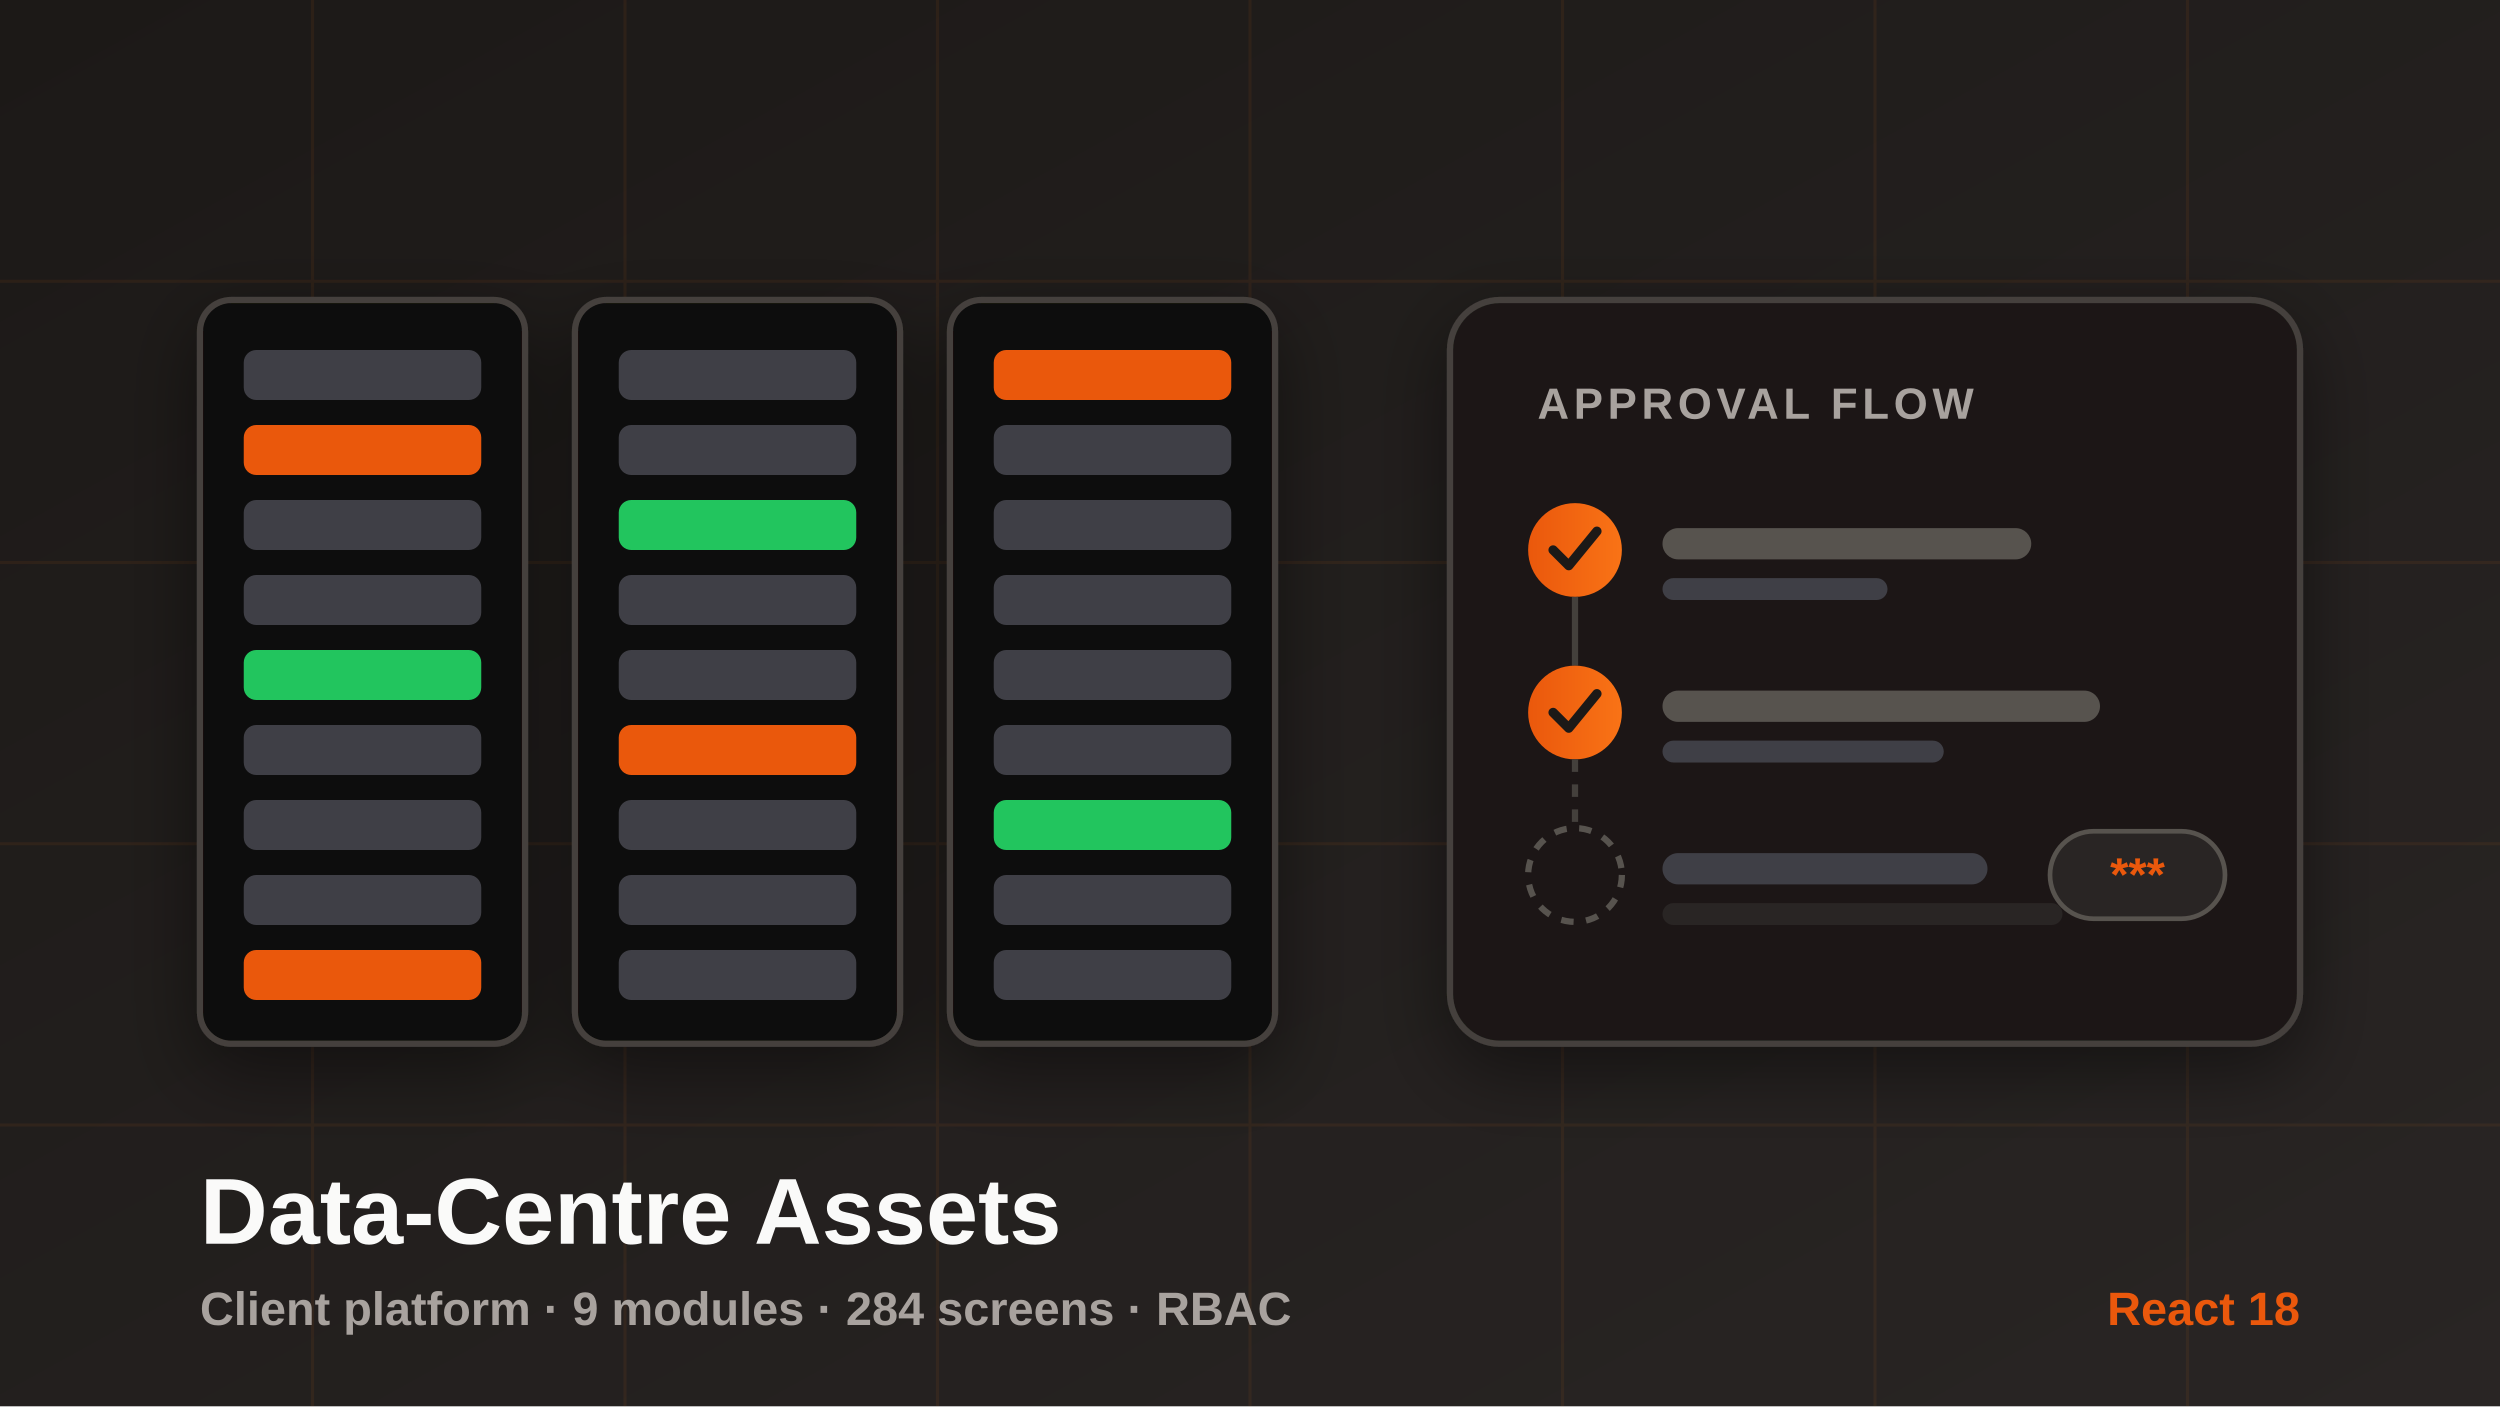
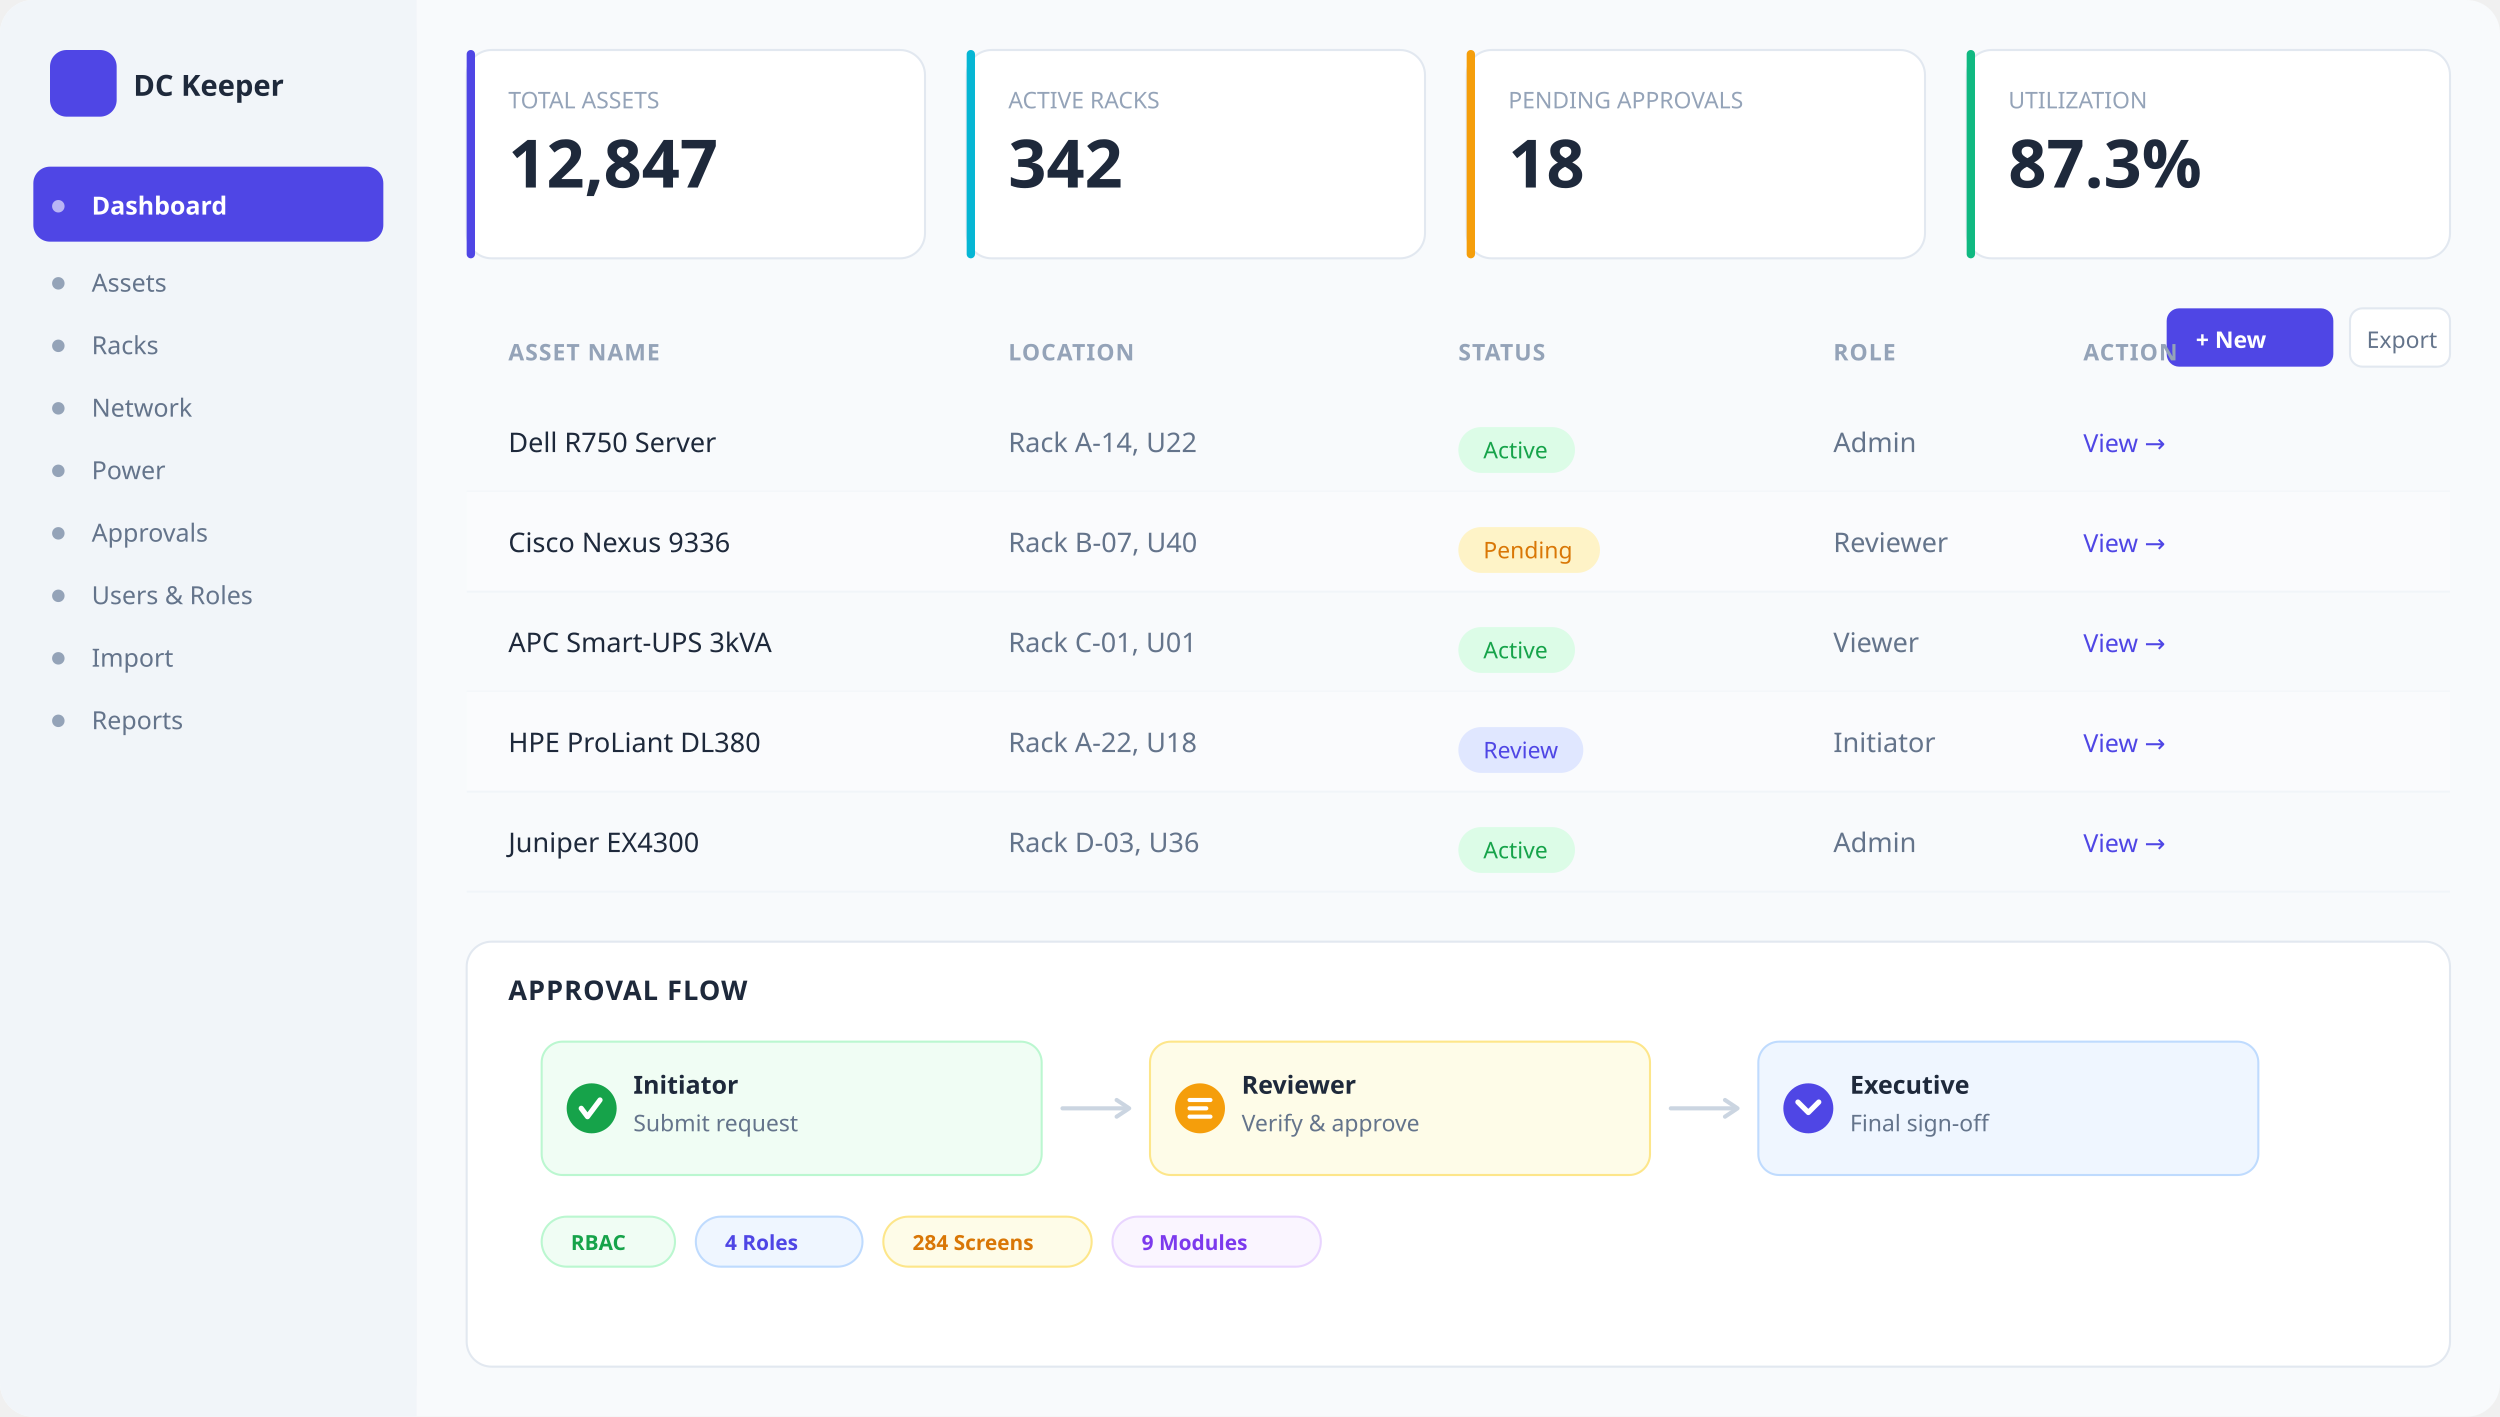
- <svg xmlns="http://www.w3.org/2000/svg" width="800" height="450" viewBox="0 0 800 450" role="img" aria-label="Data-centre asset management platform with a three-stage approval flow">
-   <defs>
-     <linearGradient id="dcbg" x1="0" y1="0" x2="1" y2="1">
-       <stop offset="0" stop-color="#1c1917" />
-       <stop offset="1" stop-color="#292524" />
-     </linearGradient>
-     <linearGradient id="dcaccent" x1="0" y1="0" x2="1" y2="0">
-       <stop offset="0" stop-color="#ea580c" />
-       <stop offset="1" stop-color="#f97316" />
-     </linearGradient>
-     <filter id="dcsoft" x="-20%" y="-20%" width="140%" height="140%">
-       <feDropShadow dx="0" dy="8" stdDeviation="12" flood-color="#000000" flood-opacity="0.45" />
-     </filter>
-   </defs>
-   <rect width="800" height="450" fill="url(#dcbg)" />
-   <g stroke="#f97316" stroke-width="1" opacity="0.07">
-     <path d="M0 90 H800 M0 180 H800 M0 270 H800 M0 360 H800" />
-     <path d="M100 0 V450 M200 0 V450 M300 0 V450 M400 0 V450 M500 0 V450 M600 0 V450 M700 0 V450" />
-   </g>
-   <g filter="url(#dcsoft)">
-     <rect x="64" y="96" width="104" height="238" rx="10" fill="#0c0a09" stroke="#44403c" stroke-width="2" />
-     <rect x="184" y="96" width="104" height="238" rx="10" fill="#0c0a09" stroke="#44403c" stroke-width="2" />
-     <rect x="304" y="96" width="104" height="238" rx="10" fill="#0c0a09" stroke="#44403c" stroke-width="2" />
-   </g>
-   <g>
-     <rect x="78" y="112" width="76" height="16" rx="4" fill="#3f3f46" />
-     <rect x="78" y="136" width="76" height="16" rx="4" fill="#ea580c" />
-     <rect x="78" y="160" width="76" height="16" rx="4" fill="#3f3f46" />
-     <rect x="78" y="184" width="76" height="16" rx="4" fill="#3f3f46" />
-     <rect x="78" y="208" width="76" height="16" rx="4" fill="#22c55e" />
-     <rect x="78" y="232" width="76" height="16" rx="4" fill="#3f3f46" />
-     <rect x="78" y="256" width="76" height="16" rx="4" fill="#3f3f46" />
-     <rect x="78" y="280" width="76" height="16" rx="4" fill="#3f3f46" />
-     <rect x="78" y="304" width="76" height="16" rx="4" fill="#ea580c" />
-     <rect x="198" y="112" width="76" height="16" rx="4" fill="#3f3f46" />
-     <rect x="198" y="136" width="76" height="16" rx="4" fill="#3f3f46" />
-     <rect x="198" y="160" width="76" height="16" rx="4" fill="#22c55e" />
-     <rect x="198" y="184" width="76" height="16" rx="4" fill="#3f3f46" />
-     <rect x="198" y="208" width="76" height="16" rx="4" fill="#3f3f46" />
-     <rect x="198" y="232" width="76" height="16" rx="4" fill="#ea580c" />
-     <rect x="198" y="256" width="76" height="16" rx="4" fill="#3f3f46" />
-     <rect x="198" y="280" width="76" height="16" rx="4" fill="#3f3f46" />
-     <rect x="198" y="304" width="76" height="16" rx="4" fill="#3f3f46" />
-     <rect x="318" y="112" width="76" height="16" rx="4" fill="#ea580c" />
-     <rect x="318" y="136" width="76" height="16" rx="4" fill="#3f3f46" />
-     <rect x="318" y="160" width="76" height="16" rx="4" fill="#3f3f46" />
-     <rect x="318" y="184" width="76" height="16" rx="4" fill="#3f3f46" />
-     <rect x="318" y="208" width="76" height="16" rx="4" fill="#3f3f46" />
-     <rect x="318" y="232" width="76" height="16" rx="4" fill="#3f3f46" />
-     <rect x="318" y="256" width="76" height="16" rx="4" fill="#22c55e" />
-     <rect x="318" y="280" width="76" height="16" rx="4" fill="#3f3f46" />
-     <rect x="318" y="304" width="76" height="16" rx="4" fill="#3f3f46" />
-   </g>
-   <g filter="url(#dcsoft)">
-     <rect x="464" y="96" width="272" height="238" rx="16" fill="#1c1917" stroke="#44403c" stroke-width="2" />
-   </g>
-   <text x="492" y="134" font-family="Outfit, Arial, sans-serif" font-size="14" font-weight="800" fill="#a8a29e" letter-spacing="1.5">APPROVAL FLOW</text>
-   <circle cx="504" cy="176" r="15" fill="url(#dcaccent)" />
-   <path d="M497 176 l5 5 l9 -11" stroke="#1c1917" stroke-width="3" fill="none" stroke-linecap="round" stroke-linejoin="round" />
-   <rect x="532" y="169" width="118" height="10" rx="5" fill="#57534e" />
-   <rect x="532" y="185" width="72" height="7" rx="3.5" fill="#3f3f46" />
-   <path d="M504 191 V213" stroke="#44403c" stroke-width="2" />
-   <circle cx="504" cy="228" r="15" fill="url(#dcaccent)" />
-   <path d="M497 228 l5 5 l9 -11" stroke="#1c1917" stroke-width="3" fill="none" stroke-linecap="round" stroke-linejoin="round" />
-   <rect x="532" y="221" width="140" height="10" rx="5" fill="#57534e" />
-   <rect x="532" y="237" width="90" height="7" rx="3.5" fill="#3f3f46" />
-   <path d="M504 243 V265" stroke="#44403c" stroke-width="2" stroke-dasharray="4 4" />
-   <circle cx="504" cy="280" r="15" fill="none" stroke="#57534e" stroke-width="2" stroke-dasharray="4 4" />
-   <rect x="532" y="273" width="104" height="10" rx="5" fill="#3f3f46" />
-   <rect x="532" y="289" width="128" height="7" rx="3.5" fill="#292524" />
-   <rect x="656" y="266" width="56" height="28" rx="14" fill="#292524" stroke="#57534e" stroke-width="1.5" />
-   <text x="684" y="285" text-anchor="middle" font-family="Outfit, Arial, sans-serif" font-size="15" font-weight="800" fill="#ea580c">***</text>
-   <text x="64" y="398" font-family="Outfit, Arial, sans-serif" font-size="30" font-weight="800" fill="#fafaf9">Data-Centre Assets</text>
-   <text x="64" y="424" font-family="Outfit, Arial, sans-serif" font-size="15" font-weight="600" fill="#a8a29e">Client platform · 9 modules · 284 screens · RBAC</text>
-   <text x="736" y="424" text-anchor="end" font-family="Outfit, Arial, sans-serif" font-size="15" font-weight="700" fill="#ea580c">React 18</text>
+ <svg xmlns="http://www.w3.org/2000/svg" viewBox="0 0 1200 680" fill="none" role="img" aria-label="Data-centre asset management dashboard with approval flow">
+   <rect width="1200" height="680" rx="16" fill="#f8fafc" />
+   <rect x="0" y="0" width="200" height="680" rx="16" fill="#f1f5f9" />
+   <rect x="16" y="0" width="184" height="680" fill="#f1f5f9" />
+   <rect x="24" y="24" width="32" height="32" rx="8" fill="#4f46e5" />
+   <text x="64" y="46" font-family="system-ui,sans-serif" font-size="14" font-weight="700" fill="#1e293b">DC Keeper</text>
+   <rect x="16" y="80" width="168" height="36" rx="8" fill="#4f46e5" />
+   <text x="44" y="103" font-family="system-ui,sans-serif" font-size="12" font-weight="600" fill="white">Dashboard</text>
+   <circle cx="28" cy="99" r="3" fill="white" opacity="0.6" />
+   <circle cx="28" cy="136" r="3" fill="#94a3b8" />
+   <text x="44" y="140" font-family="system-ui,sans-serif" font-size="12" fill="#64748b">Assets</text>
+   <circle cx="28" cy="166" r="3" fill="#94a3b8" />
+   <text x="44" y="170" font-family="system-ui,sans-serif" font-size="12" fill="#64748b">Racks</text>
+   <circle cx="28" cy="196" r="3" fill="#94a3b8" />
+   <text x="44" y="200" font-family="system-ui,sans-serif" font-size="12" fill="#64748b">Network</text>
+   <circle cx="28" cy="226" r="3" fill="#94a3b8" />
+   <text x="44" y="230" font-family="system-ui,sans-serif" font-size="12" fill="#64748b">Power</text>
+   <circle cx="28" cy="256" r="3" fill="#94a3b8" />
+   <text x="44" y="260" font-family="system-ui,sans-serif" font-size="12" fill="#64748b">Approvals</text>
+   <circle cx="28" cy="286" r="3" fill="#94a3b8" />
+   <text x="44" y="290" font-family="system-ui,sans-serif" font-size="12" fill="#64748b">Users &amp; Roles</text>
+   <circle cx="28" cy="316" r="3" fill="#94a3b8" />
+   <text x="44" y="320" font-family="system-ui,sans-serif" font-size="12" fill="#64748b">Import</text>
+   <circle cx="28" cy="346" r="3" fill="#94a3b8" />
+   <text x="44" y="350" font-family="system-ui,sans-serif" font-size="12" fill="#64748b">Reports</text>
+   <rect x="224" y="24" width="220" height="100" rx="12" fill="white" stroke="#e2e8f0" stroke-width="1" />
+   <rect x="224" y="24" width="4" height="100" rx="2" fill="#4f46e5" />
+   <text x="244" y="52" font-family="system-ui,sans-serif" font-size="11" fill="#94a3b8" font-weight="500">TOTAL ASSETS</text>
+   <text x="244" y="90" font-family="system-ui,sans-serif" font-size="32" font-weight="700" fill="#1e293b">12,847</text>
+   <rect x="464" y="24" width="220" height="100" rx="12" fill="white" stroke="#e2e8f0" stroke-width="1" />
+   <rect x="464" y="24" width="4" height="100" rx="2" fill="#06b6d4" />
+   <text x="484" y="52" font-family="system-ui,sans-serif" font-size="11" fill="#94a3b8" font-weight="500">ACTIVE RACKS</text>
+   <text x="484" y="90" font-family="system-ui,sans-serif" font-size="32" font-weight="700" fill="#1e293b">342</text>
+   <rect x="704" y="24" width="220" height="100" rx="12" fill="white" stroke="#e2e8f0" stroke-width="1" />
+   <rect x="704" y="24" width="4" height="100" rx="2" fill="#f59e0b" />
+   <text x="724" y="52" font-family="system-ui,sans-serif" font-size="11" fill="#94a3b8" font-weight="500">PENDING APPROVALS</text>
+   <text x="724" y="90" font-family="system-ui,sans-serif" font-size="32" font-weight="700" fill="#1e293b">18</text>
+   <rect x="944" y="24" width="232" height="100" rx="12" fill="white" stroke="#e2e8f0" stroke-width="1" />
+   <rect x="944" y="24" width="4" height="100" rx="2" fill="#10b981" />
+   <text x="964" y="52" font-family="system-ui,sans-serif" font-size="11" fill="#94a3b8" font-weight="500">UTILIZATION</text>
+   <text x="964" y="90" font-family="system-ui,sans-serif" font-size="32" font-weight="700" fill="#1e293b">87.3%</text>
+   <rect x="1040" y="148" width="80" height="28" rx="6" fill="#4f46e5" />
+   <text x="1054" y="167" font-family="system-ui,sans-serif" font-size="11" font-weight="600" fill="white">+ New</text>
+   <rect x="1128" y="148" width="48" height="28" rx="6" fill="white" stroke="#e2e8f0" stroke-width="1" />
+   <text x="1136" y="167" font-family="system-ui,sans-serif" font-size="11" font-weight="500" fill="#64748b">Export</text>
+   <rect x="224" y="148" width="800" height="40" rx="8" fill="#f8fafc" />
+   <text x="244" y="173" font-family="system-ui,sans-serif" font-size="11" font-weight="600" fill="#94a3b8" letter-spacing="0.5">ASSET NAME</text>
+   <text x="484" y="173" font-family="system-ui,sans-serif" font-size="11" font-weight="600" fill="#94a3b8" letter-spacing="0.5">LOCATION</text>
+   <text x="700" y="173" font-family="system-ui,sans-serif" font-size="11" font-weight="600" fill="#94a3b8" letter-spacing="0.5">STATUS</text>
+   <text x="880" y="173" font-family="system-ui,sans-serif" font-size="11" font-weight="600" fill="#94a3b8" letter-spacing="0.5">ROLE</text>
+   <text x="1000" y="173" font-family="system-ui,sans-serif" font-size="11" font-weight="600" fill="#94a3b8" letter-spacing="0.5">ACTION</text>
+   <line x1="224" y1="236" x2="1176" y2="236" stroke="#f1f5f9" stroke-width="1" />
+   <text x="244" y="217" font-family="system-ui,sans-serif" font-size="13" font-weight="500" fill="#1e293b">Dell R750 Server</text>
+   <text x="484" y="217" font-family="system-ui,sans-serif" font-size="13" fill="#64748b">Rack A-14, U22</text>
+   <rect x="700" y="205" width="56" height="22" rx="11" fill="#dcfce7" />
+   <text x="712" y="220" font-family="system-ui,sans-serif" font-size="11" font-weight="500" fill="#16a34a">Active</text>
+   <text x="880" y="217" font-family="system-ui,sans-serif" font-size="13" fill="#64748b">Admin</text>
+   <text x="1000" y="217" font-family="system-ui,sans-serif" font-size="12" font-weight="500" fill="#4f46e5">View →</text>
+   <rect x="224" y="236" width="952" height="48" fill="#fafbfd" />
+   <line x1="224" y1="284" x2="1176" y2="284" stroke="#f1f5f9" stroke-width="1" />
+   <text x="244" y="265" font-family="system-ui,sans-serif" font-size="13" font-weight="500" fill="#1e293b">Cisco Nexus 9336</text>
+   <text x="484" y="265" font-family="system-ui,sans-serif" font-size="13" fill="#64748b">Rack B-07, U40</text>
+   <rect x="700" y="253" width="68" height="22" rx="11" fill="#fef3c7" />
+   <text x="712" y="268" font-family="system-ui,sans-serif" font-size="11" font-weight="500" fill="#d97706">Pending</text>
+   <text x="880" y="265" font-family="system-ui,sans-serif" font-size="13" fill="#64748b">Reviewer</text>
+   <text x="1000" y="265" font-family="system-ui,sans-serif" font-size="12" font-weight="500" fill="#4f46e5">View →</text>
+   <line x1="224" y1="332" x2="1176" y2="332" stroke="#f1f5f9" stroke-width="1" />
+   <text x="244" y="313" font-family="system-ui,sans-serif" font-size="13" font-weight="500" fill="#1e293b">APC Smart-UPS 3kVA</text>
+   <text x="484" y="313" font-family="system-ui,sans-serif" font-size="13" fill="#64748b">Rack C-01, U01</text>
+   <rect x="700" y="301" width="56" height="22" rx="11" fill="#dcfce7" />
+   <text x="712" y="316" font-family="system-ui,sans-serif" font-size="11" font-weight="500" fill="#16a34a">Active</text>
+   <text x="880" y="313" font-family="system-ui,sans-serif" font-size="13" fill="#64748b">Viewer</text>
+   <text x="1000" y="313" font-family="system-ui,sans-serif" font-size="12" font-weight="500" fill="#4f46e5">View →</text>
+   <rect x="224" y="332" width="952" height="48" fill="#fafbfd" />
+   <line x1="224" y1="380" x2="1176" y2="380" stroke="#f1f5f9" stroke-width="1" />
+   <text x="244" y="361" font-family="system-ui,sans-serif" font-size="13" font-weight="500" fill="#1e293b">HPE ProLiant DL380</text>
+   <text x="484" y="361" font-family="system-ui,sans-serif" font-size="13" fill="#64748b">Rack A-22, U18</text>
+   <rect x="700" y="349" width="60" height="22" rx="11" fill="#e0e7ff" />
+   <text x="712" y="364" font-family="system-ui,sans-serif" font-size="11" font-weight="500" fill="#4f46e5">Review</text>
+   <text x="880" y="361" font-family="system-ui,sans-serif" font-size="13" fill="#64748b">Initiator</text>
+   <text x="1000" y="361" font-family="system-ui,sans-serif" font-size="12" font-weight="500" fill="#4f46e5">View →</text>
+   <line x1="224" y1="428" x2="1176" y2="428" stroke="#f1f5f9" stroke-width="1" />
+   <text x="244" y="409" font-family="system-ui,sans-serif" font-size="13" font-weight="500" fill="#1e293b">Juniper EX4300</text>
+   <text x="484" y="409" font-family="system-ui,sans-serif" font-size="13" fill="#64748b">Rack D-03, U36</text>
+   <rect x="700" y="397" width="56" height="22" rx="11" fill="#dcfce7" />
+   <text x="712" y="412" font-family="system-ui,sans-serif" font-size="11" font-weight="500" fill="#16a34a">Active</text>
+   <text x="880" y="409" font-family="system-ui,sans-serif" font-size="13" fill="#64748b">Admin</text>
+   <text x="1000" y="409" font-family="system-ui,sans-serif" font-size="12" font-weight="500" fill="#4f46e5">View →</text>
+   <rect x="224" y="452" width="952" height="204" rx="12" fill="white" stroke="#e2e8f0" stroke-width="1" />
+   <text x="244" y="480" font-family="system-ui,sans-serif" font-size="13" font-weight="700" fill="#1e293b" letter-spacing="0.5">APPROVAL FLOW</text>
+   <rect x="260" y="500" width="240" height="64" rx="10" fill="#f0fdf4" stroke="#bbf7d0" stroke-width="1" />
+   <circle cx="284" cy="532" r="12" fill="#16a34a" />
+   <path d="M279 532 l3 4 l6 -8" stroke="white" stroke-width="2.5" fill="none" stroke-linecap="round" stroke-linejoin="round" />
+   <text x="304" y="525" font-family="system-ui,sans-serif" font-size="12" font-weight="600" fill="#1e293b">Initiator</text>
+   <text x="304" y="543" font-family="system-ui,sans-serif" font-size="11" fill="#64748b">Submit request</text>
+   <path d="M510 532 L540 532" stroke="#cbd5e1" stroke-width="2" stroke-linecap="round" />
+   <path d="M536 528 L542 532 L536 536" stroke="#cbd5e1" stroke-width="2" stroke-linecap="round" stroke-linejoin="round" fill="none" />
+   <rect x="552" y="500" width="240" height="64" rx="10" fill="#fefce8" stroke="#fde68a" stroke-width="1" />
+   <circle cx="576" cy="532" r="12" fill="#f59e0b" />
+   <path d="M571 528 L581 528 M571 532 L579 532 M571 536 L581 536" stroke="white" stroke-width="2" stroke-linecap="round" />
+   <text x="596" y="525" font-family="system-ui,sans-serif" font-size="12" font-weight="600" fill="#1e293b">Reviewer</text>
+   <text x="596" y="543" font-family="system-ui,sans-serif" font-size="11" fill="#64748b">Verify &amp; approve</text>
+   <path d="M802 532 L832 532" stroke="#cbd5e1" stroke-width="2" stroke-linecap="round" />
+   <path d="M828 528 L834 532 L828 536" stroke="#cbd5e1" stroke-width="2" stroke-linecap="round" stroke-linejoin="round" fill="none" />
+   <rect x="844" y="500" width="240" height="64" rx="10" fill="#eff6ff" stroke="#bfdbfe" stroke-width="1" />
+   <circle cx="868" cy="532" r="12" fill="#4f46e5" />
+   <path d="M863 529 l5 5 l5 -5" stroke="white" stroke-width="2.5" fill="none" stroke-linecap="round" stroke-linejoin="round" />
+   <text x="888" y="525" font-family="system-ui,sans-serif" font-size="12" font-weight="600" fill="#1e293b">Executive</text>
+   <text x="888" y="543" font-family="system-ui,sans-serif" font-size="11" fill="#64748b">Final sign-off</text>
+   <rect x="260" y="584" width="64" height="24" rx="12" fill="#f0fdf4" stroke="#bbf7d0" stroke-width="1" />
+   <text x="274" y="600" font-family="system-ui,sans-serif" font-size="10" font-weight="600" fill="#16a34a">RBAC</text>
+   <rect x="334" y="584" width="80" height="24" rx="12" fill="#eff6ff" stroke="#bfdbfe" stroke-width="1" />
+   <text x="348" y="600" font-family="system-ui,sans-serif" font-size="10" font-weight="600" fill="#4f46e5">4 Roles</text>
+   <rect x="424" y="584" width="100" height="24" rx="12" fill="#fefce8" stroke="#fde68a" stroke-width="1" />
+   <text x="438" y="600" font-family="system-ui,sans-serif" font-size="10" font-weight="600" fill="#d97706">284 Screens</text>
+   <rect x="534" y="584" width="100" height="24" rx="12" fill="#faf5ff" stroke="#e9d5ff" stroke-width="1" />
+   <text x="548" y="600" font-family="system-ui,sans-serif" font-size="10" font-weight="600" fill="#7c3aed">9 Modules</text>
</svg>
